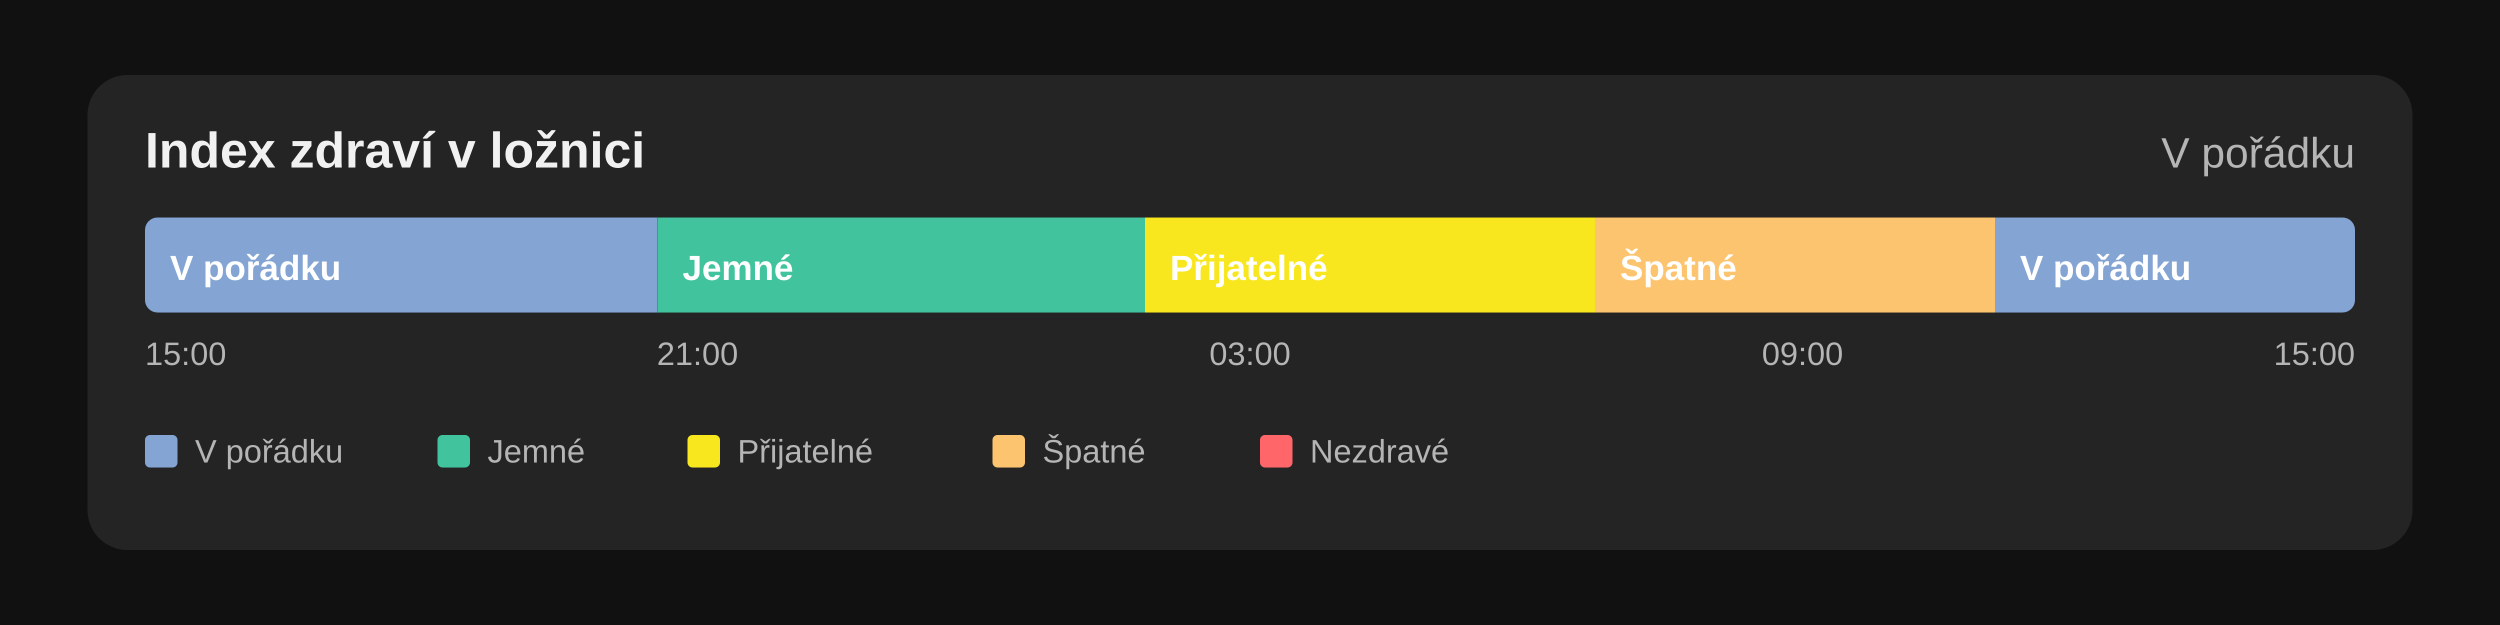
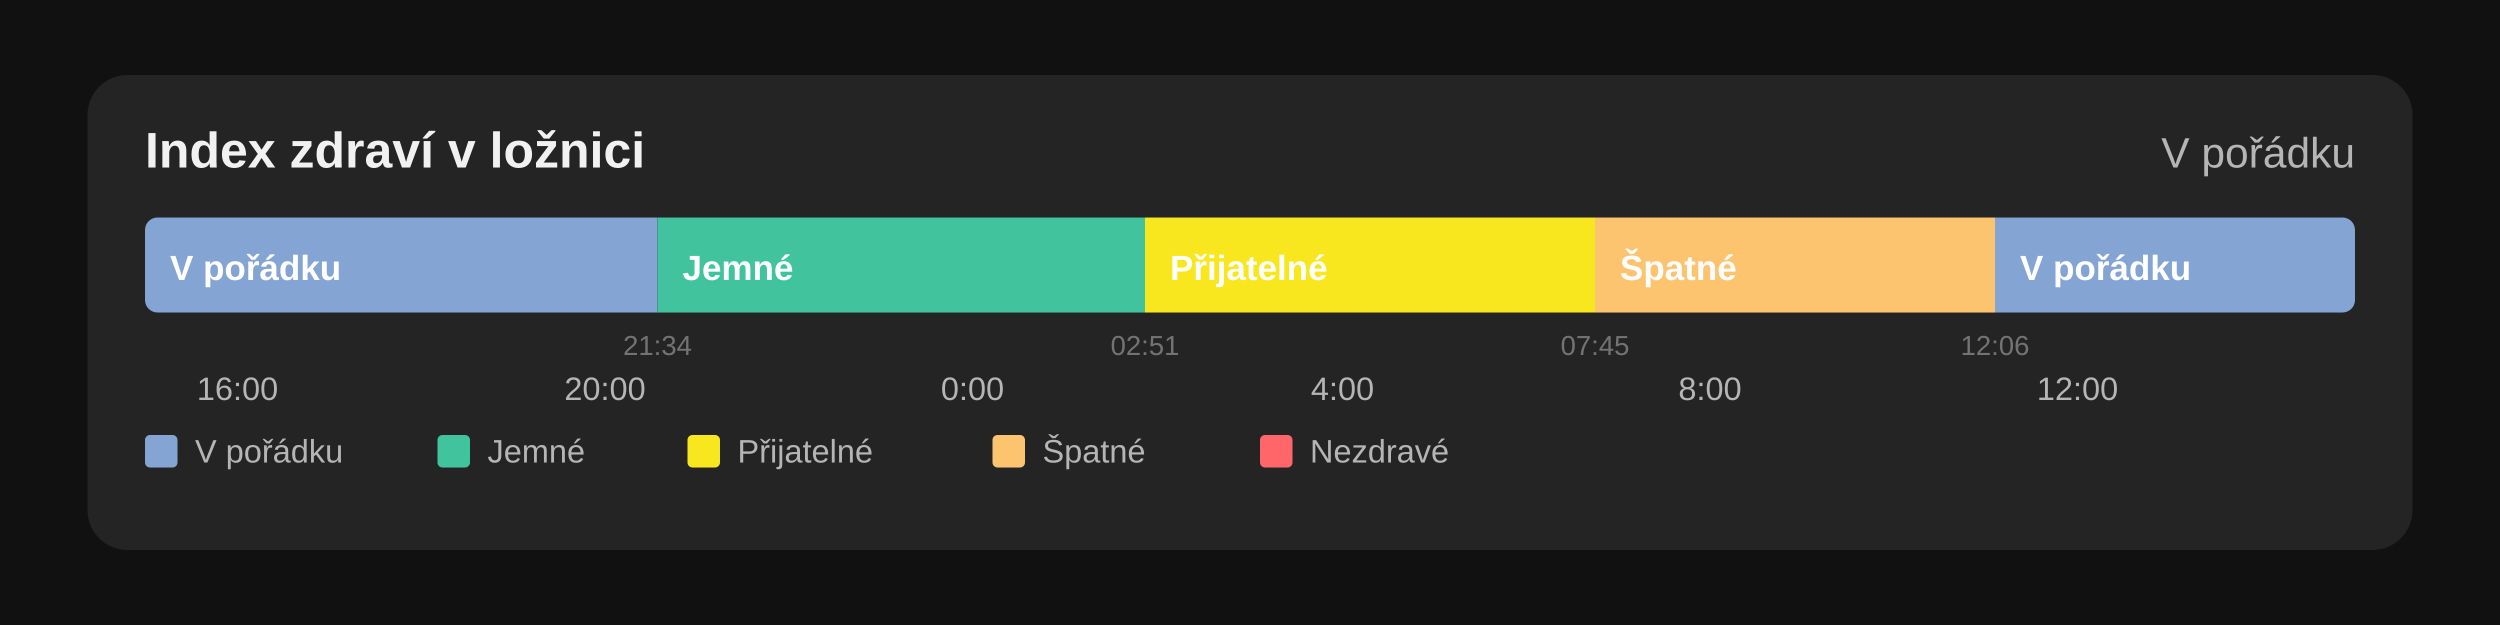
<svg xmlns="http://www.w3.org/2000/svg" width="1000" height="250" viewBox="0 0 1000 250" role="img" aria-labelledby="title description">
  <rect width="1000" height="250" fill="#111111" />
  <rect x="35" y="30" width="930" height="190" rx="16" fill="#242424" />
  <text x="58" y="67" fill="#f1f1f1" font-family="Arial, sans-serif" font-size="20" font-weight="600">Index zdraví v ložnici</text>
  <text x="942" y="67" fill="#b5b5b5" font-family="Arial, sans-serif" font-size="17" text-anchor="end">V pořádku</text>
  <clipPath id="bar-clip">
    <rect x="58" y="87" width="884" height="38" rx="5" />
  </clipPath>
  <g clip-path="url(#bar-clip)">
    <rect x="58" y="87" width="205" height="38" fill="#84a5d4" />
    <rect x="263" y="87" width="195" height="38" fill="#41c49d" />
    <rect x="458" y="87" width="180" height="38" fill="#f8e71e" />
    <rect x="638" y="87" width="160" height="38" fill="#fdc46f" />
    <rect x="798" y="87" width="144" height="38" fill="#84a5d4" />
  </g>
  <g fill="#ffffff" font-family="Arial, sans-serif" font-size="14" font-weight="600">
    <text x="68" y="112">V pořádku</text>
    <text x="273" y="112">Jemné</text>
    <text x="468" y="112">Přijatelné</text>
    <text x="648" y="112">Špatné</text>
    <text x="808" y="112">V pořádku</text>
  </g>
+   <g fill="#b5b5b5" fill-opacity="0.55" font-family="Arial, sans-serif" font-size="11">
+     <text x="263" y="142" text-anchor="middle">21:34</text>
+     <text x="458" y="142" text-anchor="middle">02:51</text>
+     <text x="638" y="142" text-anchor="middle">07:45</text>
+     <text x="798" y="142" text-anchor="middle">12:06</text>
+   </g>
  <g fill="#b5b5b5" font-family="Arial, sans-serif" font-size="13">
-     <text x="58" y="146">15:00</text>
-     <text x="279" y="146" text-anchor="middle">21:00</text>
-     <text x="500" y="146" text-anchor="middle">03:00</text>
-     <text x="721" y="146" text-anchor="middle">09:00</text>
-     <text x="942" y="146" text-anchor="end">15:00</text>
+     <text x="95" y="160" text-anchor="middle">16:00</text>
+     <text x="242" y="160" text-anchor="middle">20:00</text>
+     <text x="389" y="160" text-anchor="middle">0:00</text>
+     <text x="537" y="160" text-anchor="middle">4:00</text>
+     <text x="684" y="160" text-anchor="middle">8:00</text>
+     <text x="831" y="160" text-anchor="middle">12:00</text>
  </g>
  <g font-family="Arial, sans-serif" font-size="13" fill="#b5b5b5">
    <rect x="58" y="174" width="13" height="13" rx="2" fill="#84a5d4" />
    <text x="78" y="185">V pořádku</text>
    <rect x="175" y="174" width="13" height="13" rx="2" fill="#41c49d" />
    <text x="195" y="185">Jemné</text>
    <rect x="275" y="174" width="13" height="13" rx="2" fill="#f8e71e" />
    <text x="295" y="185">Přijatelné</text>
    <rect x="397" y="174" width="13" height="13" rx="2" fill="#fdc46f" />
    <text x="417" y="185">Špatné</text>
    <rect x="504" y="174" width="13" height="13" rx="2" fill="#ff6669" />
    <text x="524" y="185">Nezdravé</text>
  </g>
</svg>
